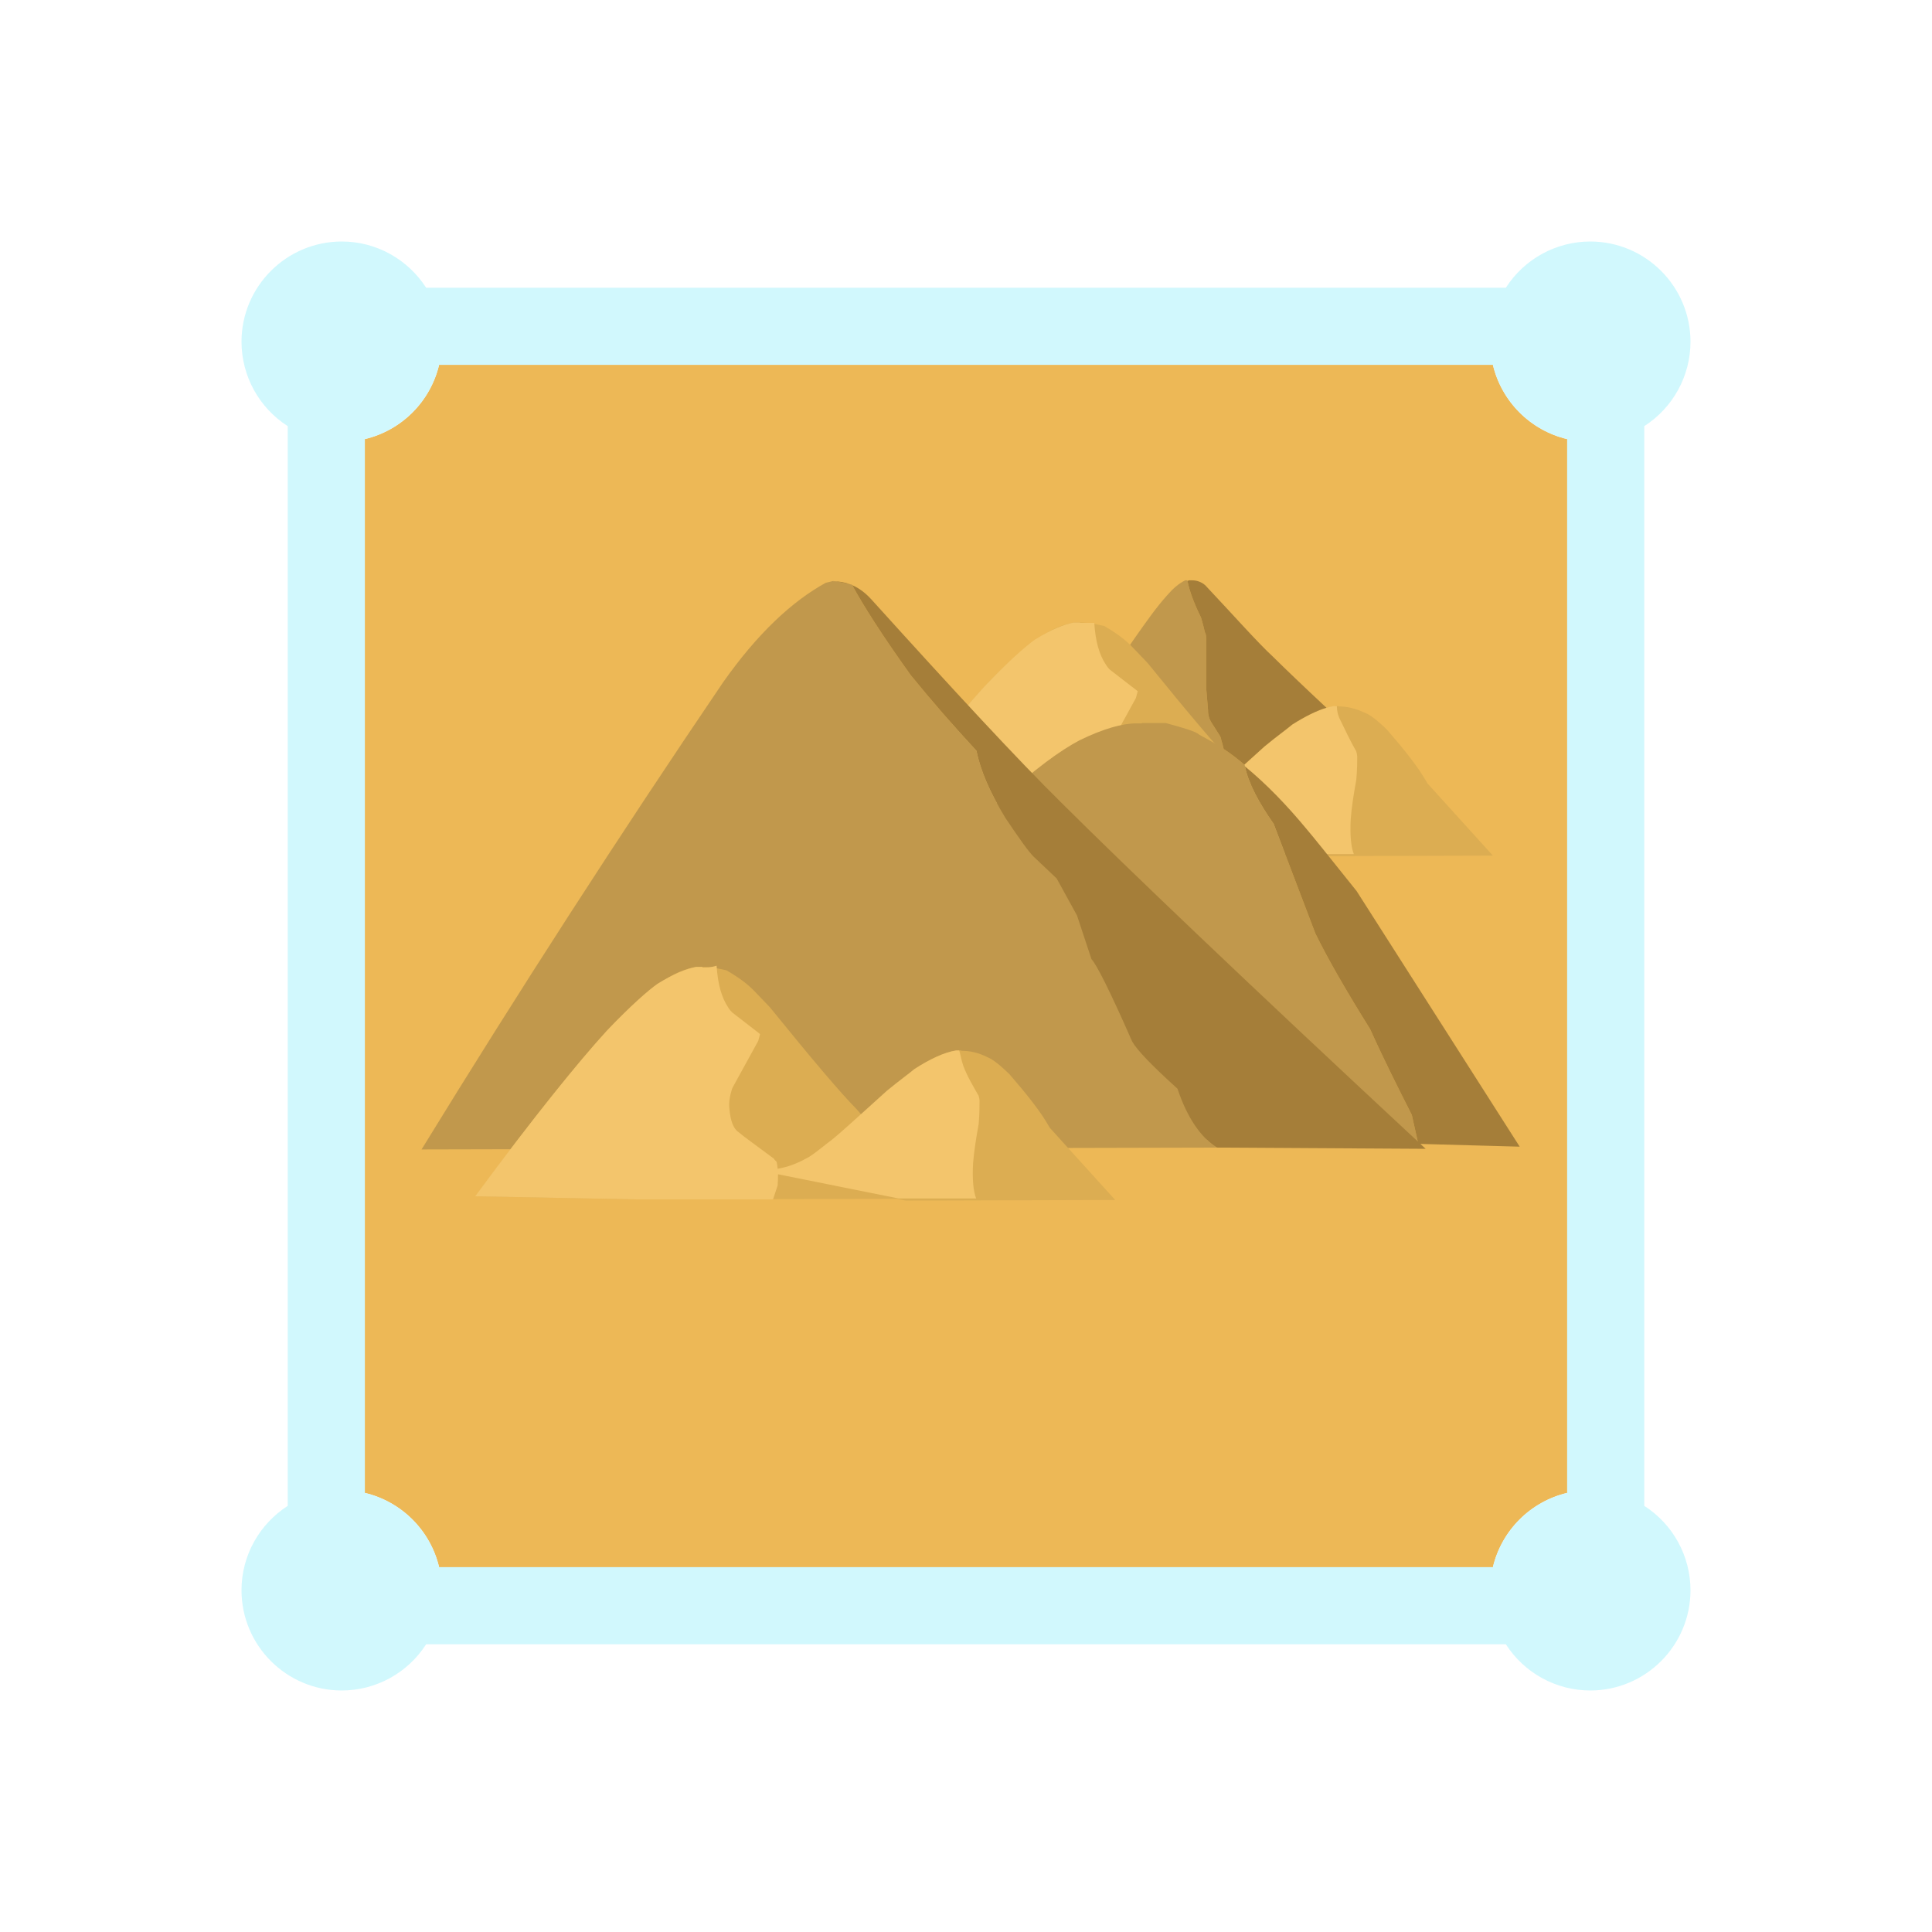
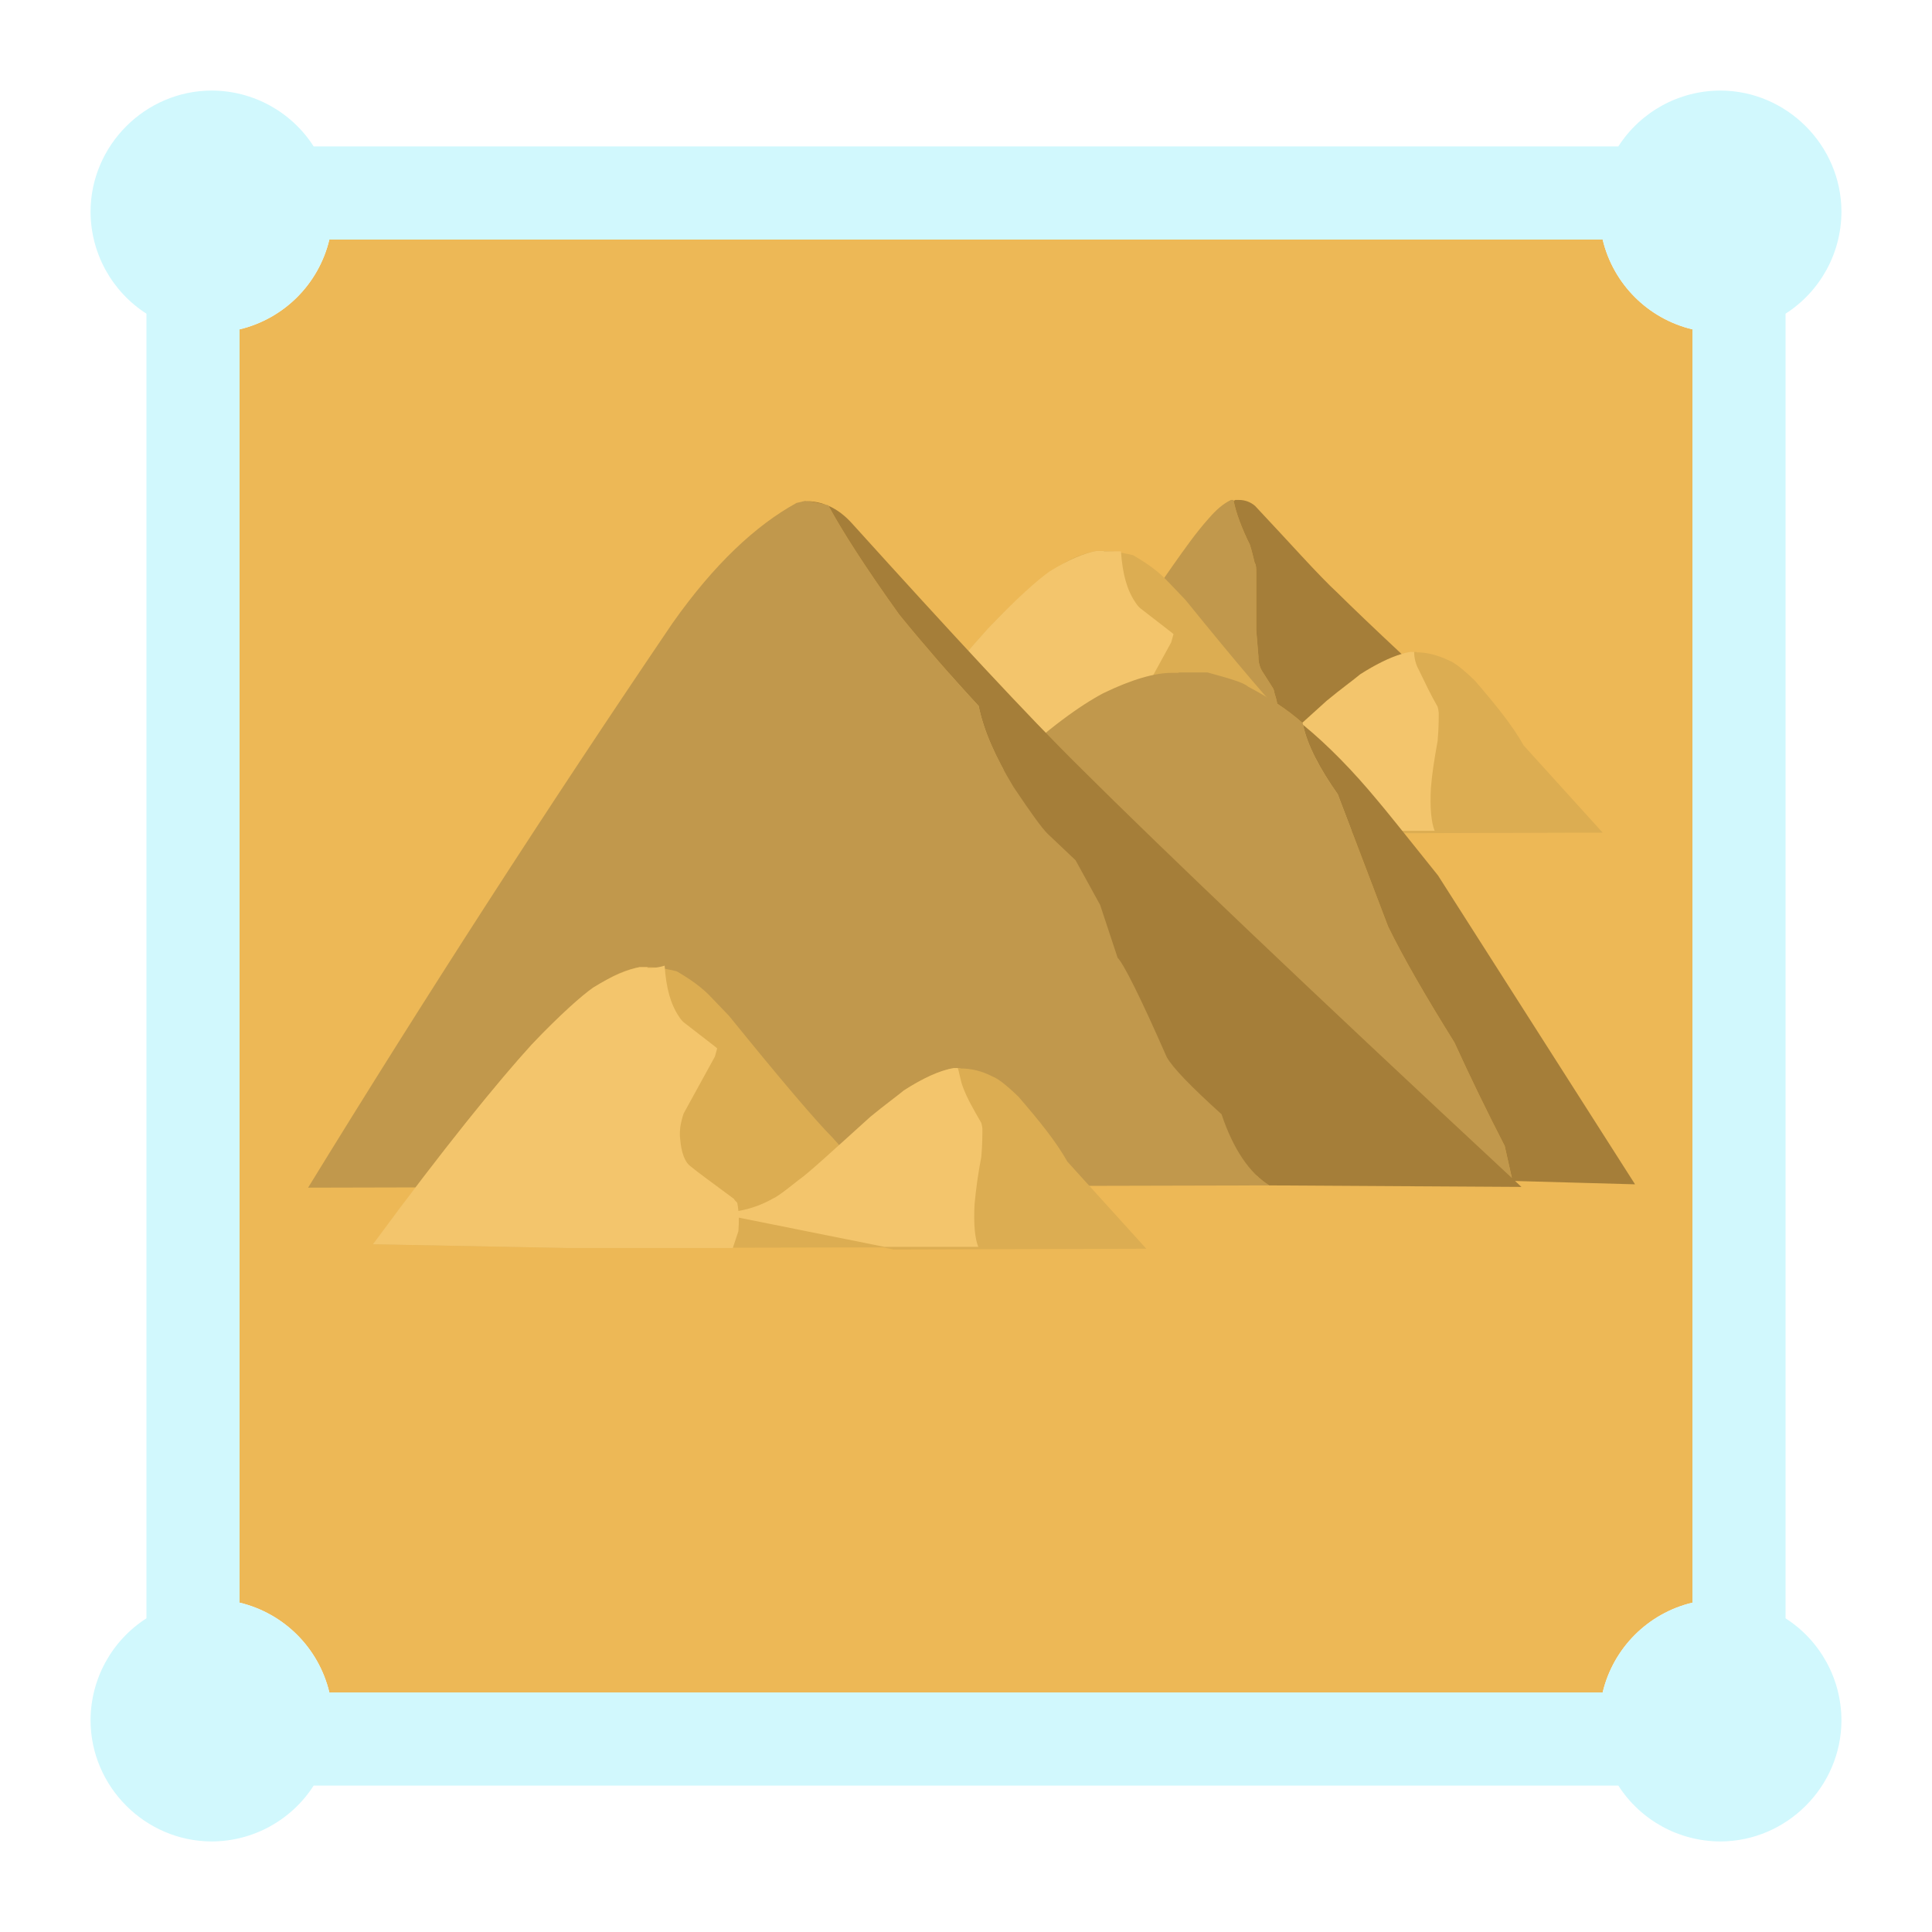
<svg xmlns="http://www.w3.org/2000/svg" xml:space="preserve" fill-rule="evenodd" stroke-linejoin="round" stroke-miterlimit="2" clip-rule="evenodd" viewBox="0 0 64 64">
  <g id="orange">
-     <path fill="#edb856" d="M49.454 12.085a3.32 3.32 0 0 0 2.461 2.461v34.908a3.32 3.32 0 0 0-2.461 2.461H14.546a3.32 3.32 0 0 0-2.461-2.461V14.546a3.32 3.32 0 0 0 2.461-2.461h34.908Z" />
-     <path fill="#c1984c" fill-rule="nonzero" d="M39.333 19.224h-.072c-.224.112-.408.276-.602.5-.348.388-.664.838-.981 1.287-.439.613-1.491 2.237-3.135 4.8h6.015v-.797c0-.112-.03-.275-.102-.5a.352.352 0 0 0-.061-.163l-.286-.45a.753.753 0 0 1-.092-.388l-.061-.725v-1.562c0-.113 0-.225-.041-.276-.031-.113-.061-.276-.133-.501-.225-.449-.388-.888-.449-1.225Z" />
-     <path fill="#dcad52" fill-rule="nonzero" d="M35.789 20.623h-.225a2.594 2.594 0 0 0-1.052.449c-.255.113-.796.562-1.583 1.338-.888.899-2.44 2.799-4.667 5.811l5.311.102 10.09-.02c-1.215-1.277-2.165-2.277-2.809-3.003-.449-.449-1.399-1.562-2.839-3.339l-.48-.501c-.255-.275-.572-.5-.96-.725-.255-.051-.48-.112-.796-.112h.01Z" />
-     <path fill="#dcad52" fill-rule="nonzero" d="M44.357 23.391h-.03c-.347 0-.827.173-1.43.561-.286.225-.603.45-.98.787-1.083.95-1.716 1.562-1.971 1.736-.317.276-.572.449-.766.5a2.588 2.588 0 0 1-1.818.337l5.157 1.052 6.935-.02-2.165-2.39c-.317-.562-.766-1.113-1.338-1.777-.348-.337-.572-.5-.705-.551-.347-.164-.633-.225-.889-.225v-.01Z" />
-     <path fill="#f3c56c" fill-rule="nonzero" d="M44.296 23.391h-.122c-.378.061-.858.286-1.369.612-.194.164-.511.388-.919.726-1.052.949-1.716 1.562-1.971 1.736-.347.275-.572.449-.695.5-.602.337-1.205.449-1.879.337l4.933.991h2.574c-.092-.225-.133-.623-.102-1.175.03-.388.091-.776.183-1.287.031-.337.031-.612.031-.776a.916.916 0 0 0-.031-.163c-.194-.337-.347-.664-.51-1.001a1.02 1.02 0 0 1-.133-.5h.01Z" />
-     <path fill="#f3c56c" fill-rule="nonzero" d="M35.789 20.623h-.225c-.316.061-.735.225-1.276.562-.317.224-.889.725-1.685 1.562-.92 1.011-2.38 2.799-4.351 5.474l5.311.102h4.554l.154-.459c.03-.388 0-.613-.031-.725-.031-.051-.061-.113-.092-.113-.602-.449-.991-.725-1.185-.888-.163-.112-.255-.388-.286-.725-.03-.225 0-.45.092-.725l.858-1.563.062-.225-.062-.051-.858-.663s-.061-.052-.132-.164c-.225-.337-.348-.776-.388-1.389h-.48" />
-     <path fill="#c1984c" fill-rule="nonzero" d="M37.831 23.963h-.194c-.449 0-1.082.173-1.879.561-.633.337-1.491.95-2.635 2.012-.766.562-3.043 3.299-6.822 8.273l11.05 2.869 9.641.256-.224-1.001c-.45-.889-.93-1.839-1.379-2.839-.797-1.277-1.409-2.339-1.818-3.177-.613-1.613-1.062-2.788-1.379-3.625-.51-.725-.858-1.389-.96-1.951-.51-.449-.99-.725-1.501-1.001-.122-.112-.511-.224-1.113-.388h-.797l.01.011Z" />
-     <path fill="#c1984c" fill-rule="nonzero" d="m27.609 19.244-.256.062c-1.113.612-2.257 1.674-3.401 3.298a403.891 403.891 0 0 0-9.988 15.473l26.349-.062c-.541-.337-.99-1.001-1.307-1.95-.858-.776-1.338-1.277-1.501-1.563-.736-1.675-1.185-2.563-1.348-2.727l-.48-1.45-.674-1.225-.766-.726c-.164-.163-.45-.561-.93-1.276-.51-.838-.827-1.563-.96-2.227a52.274 52.274 0 0 1-2.175-2.502c-.96-1.338-1.593-2.338-1.951-3.002-.286-.051-.48-.113-.633-.113l.021-.01Z" />
-     <path fill="#dcad52" d="m29.722 39.714-8.66.017-5.311-.102c2.227-3.013 3.779-4.912 4.668-5.811.786-.776 1.327-1.226 1.583-1.338a2.575 2.575 0 0 1 1.052-.449h.224c.312.001.564.061.787.112.388.225.704.449.96.725l.48.501c1.44 1.777 2.389 2.89 2.839 3.339l.191.214c.25-.225.539-.484.871-.776.378-.337.694-.561.98-.786.603-.388 1.083-.562 1.43-.562h.031v.011c.286 0 .572.061.888.224.133.051.358.215.705.552.572.664 1.021 1.215 1.338 1.777l2.165 2.389-6.934.021-.287-.058Z" />
-     <path fill="#f3c56c" d="M25.772 38.899c.002.105-.001.227-.012.372l-.153.46h-4.555l-5.311-.102c1.971-2.676 3.432-4.463 4.351-5.474.797-.838 1.368-1.338 1.685-1.563.541-.337.96-.5 1.277-.561h.224l-.02.02c.163 0 .286 0 .48-.061.041.613.163 1.052.388 1.389a.733.733 0 0 0 .133.163l.858.664.061.051-.061.225-.858 1.562c-.092.276-.123.501-.092.725.03.337.122.613.286.725.194.164.582.44 1.184.889.031.061.062.061.092.112.012.063.024.135.032.221.323-.054.636-.168.949-.343.122-.051.347-.225.694-.501.256-.173.919-.786 1.971-1.736.409-.337.725-.562.919-.725.511-.327.991-.551 1.369-.613h.112c.041.113.072.337.133.501.123.337.317.664.511 1.001 0 0 .03.112.03.163 0 .163 0 .439-.03.776-.092.511-.153.899-.184 1.287-.031.551.01.95.102 1.174h-2.574l-3.991-.801Z" />
+     <path fill="#edb856" d="M53.09 7.936a4.017 4.017 0 0 0 2.974 2.974v42.18a4.017 4.017 0 0 0-2.974 2.974H10.91a4.017 4.017 0 0 0-2.974-2.974V10.91a4.017 4.017 0 0 0 2.974-2.974h42.18Z" />
+     <path fill="#c1984c" fill-rule="nonzero" d="M40.861 16.562h-.087c-.271.136-.493.334-.728.605-.42.468-.802 1.012-1.185 1.555-.531.74-1.802 2.703-3.788 5.8h7.268v-.963c0-.136-.036-.333-.123-.605a.431.431 0 0 0-.074-.197l-.346-.543a.915.915 0 0 1-.111-.469l-.073-.876v-1.888c0-.136 0-.271-.05-.333-.037-.137-.074-.334-.161-.605-.272-.543-.469-1.073-.542-1.481Z" />
+     <path fill="#dcad52" fill-rule="nonzero" d="M36.578 18.253h-.271a3.138 3.138 0 0 0-1.272.542c-.308.137-.961.679-1.912 1.617-1.073 1.086-2.949 3.382-5.64 7.022l6.418.123 12.192-.024c-1.468-1.543-2.616-2.752-3.394-3.629-.543-.542-1.691-1.887-3.431-4.034l-.58-.606c-.308-.332-.691-.604-1.16-.876-.308-.061-.58-.135-.962-.135h.012Z" />
+     <path fill="#dcad52" fill-rule="nonzero" d="M46.931 21.597h-.036c-.419 0-.999.21-1.728.678-.345.272-.728.544-1.184.951-1.309 1.148-2.073 1.888-2.382 2.098-.383.333-.691.543-.925.604a3.123 3.123 0 0 1-2.197.407l6.231 1.272 8.38-.025-2.616-2.888c-.383-.679-.925-1.344-1.617-2.147-.42-.407-.691-.604-.851-.666-.42-.198-.765-.271-1.075-.271v-.013Z" />
+     <path fill="#f3c56c" fill-rule="nonzero" d="M46.858 21.597h-.148c-.456.074-1.036.346-1.654.74-.234.198-.617.469-1.11.877-1.272 1.147-2.074 1.888-2.382 2.098-.419.332-.691.542-.84.604-.727.407-1.456.543-2.27.407l5.96 1.198h3.111c-.111-.272-.161-.753-.124-1.42.037-.469.11-.938.222-1.555.037-.407.037-.74.037-.938a1.2 1.2 0 0 0-.037-.197c-.235-.407-.42-.802-.617-1.209a1.235 1.235 0 0 1-.16-.605h.012Z" />
+     <path fill="#f3c56c" fill-rule="nonzero" d="M36.578 18.253h-.271c-.382.074-.889.272-1.542.679-.383.271-1.075.876-2.036 1.887-1.112 1.222-2.876 3.382-5.258 6.615l6.418.123h5.502l.186-.555c.037-.468 0-.74-.037-.876-.037-.061-.074-.136-.111-.136-.728-.543-1.198-.876-1.432-1.073-.197-.136-.308-.469-.346-.876-.036-.272 0-.544.112-.876l1.036-1.889.075-.272-.075-.061-1.036-.802s-.074-.062-.16-.198c-.272-.407-.42-.937-.469-1.678h-.58" />
+     <path fill="#c1984c" fill-rule="nonzero" d="M39.046 22.289h-.235c-.542 0-1.307.209-2.27.678-.765.407-1.802 1.147-3.184 2.431-.926.679-3.677 3.986-8.243 9.996l13.352 3.467 11.649.309-.27-1.209a80.942 80.942 0 0 1-1.667-3.431c-.963-1.543-1.702-2.826-2.196-3.839-.741-1.949-1.284-3.368-1.667-4.38-.616-.876-1.036-1.678-1.16-2.357-.616-.543-1.196-.876-1.813-1.21-.148-.135-.618-.27-1.345-.469h-.963l.012.014Z" />
+     <path fill="#c1984c" fill-rule="nonzero" d="m26.694 16.587-.309.074c-1.345.74-2.727 2.023-4.11 3.986a489.07 489.07 0 0 0-12.069 18.696l31.839-.075c-.654-.407-1.196-1.209-1.579-2.356-1.037-.938-1.617-1.543-1.814-1.889-.889-2.024-1.432-3.097-1.629-3.295l-.58-1.752-.814-1.48-.926-.877c-.198-.197-.544-.678-1.124-1.542-.616-1.013-.999-1.889-1.16-2.691a63.968 63.968 0 0 1-2.628-3.023c-1.16-1.617-1.925-2.826-2.357-3.628-.346-.061-.58-.136-.765-.136l.025-.012Z" />
+     <path fill="#dcad52" d="m29.247 41.321-10.464.021-6.417-.124c2.691-3.64 4.566-5.935 5.64-7.021.95-.938 1.604-1.482 1.913-1.617a3.122 3.122 0 0 1 1.271-.543h.271c.377.002.681.074.951.136.469.272.851.542 1.16.876l.58.605c1.74 2.147 2.887 3.492 3.43 4.035l.231.258c.302-.271.651-.584 1.053-.937.456-.407.838-.678 1.184-.95.728-.469 1.308-.679 1.728-.679h.037v.013c.346 0 .691.074 1.073.271.161.062.433.26.852.667.691.802 1.234 1.468 1.617 2.147l2.616 2.887-8.379.025-.347-.07Z" />
+     <path fill="#f3c56c" d="M24.475 40.336c.002.127-.002.275-.015.45l-.185.556h-5.504l-6.417-.124c2.381-3.233 4.147-5.392 5.257-6.614.963-1.013 1.653-1.617 2.036-1.889.654-.407 1.16-.604 1.543-.678h.271l-.024.025c.197 0 .345 0 .58-.074.049.741.197 1.271.469 1.678a.87.87 0 0 0 .16.197l1.037.803.074.061-.074.272-1.037 1.888c-.111.333-.148.605-.111.876.036.407.148.74.346.876.234.198.703.531 1.43 1.074.038.074.075.074.112.135.014.076.029.163.038.267a3.522 3.522 0 0 0 1.147-.414c.147-.062.419-.272.839-.606.309-.209 1.11-.949 2.381-2.097.494-.408.876-.679 1.111-.876.617-.395 1.197-.666 1.654-.741h.135c.05.136.087.407.161.605.148.408.383.803.617 1.21 0 0 .037.135.037.197 0 .197 0 .53-.037.937a15.692 15.692 0 0 0-.222 1.556c-.037.665.012 1.148.123 1.418h-3.11l-4.822-.968Z" />
  </g>
  <g id="brown">
-     <path fill="#a57e39" d="M27.598 19.255c.202 0 .389.034.563.101-.247-.048-.422-.099-.563-.101Zm0 0-.01-.001.021-.01-.011.011Zm19.455 18.639.174.162-6.914-.041c-.541-.337-.99-1.001-1.307-1.95-.858-.776-1.338-1.277-1.501-1.563-.736-1.675-1.185-2.563-1.348-2.727l-.48-1.45-.674-1.225-.766-.726c-.164-.163-.45-.561-.93-1.276-.51-.838-.827-1.563-.96-2.227a52.274 52.274 0 0 1-2.175-2.502c-.952-1.326-1.582-2.321-1.941-2.985.238.104.452.269.644.483 2.716 3.003 4.82 5.28 6.291 6.73 2.203 2.193 6.139 5.951 11.799 11.215l-.197-.879c-.45-.889-.93-1.839-1.379-2.839-.797-1.277-1.409-2.339-1.818-3.177-.613-1.613-1.062-2.788-1.379-3.625-.496-.705-.838-1.352-.951-1.904.702.576 1.38 1.278 2.034 2.067.194.225.735.899 1.665 2.063l5.402 8.467-3.289-.091ZM40.535 24.81a2.927 2.927 0 0 0-.079-.296.352.352 0 0 0-.061-.163l-.286-.45a.753.753 0 0 1-.092-.388l-.061-.725v-1.562c0-.113 0-.225-.041-.276-.031-.113-.061-.276-.133-.501-.219-.439-.38-.868-.445-1.202l.047-.023h.092a.66.66 0 0 1 .449.163c.991 1.052 1.726 1.89 2.267 2.39.408.403.993.963 1.748 1.668-.333.099-.724.296-1.135.558-.194.164-.511.388-.919.726l-.666.602a6.244 6.244 0 0 0-.685-.521Z" />
+     <path fill="#a57e39" d="M26.681 16.6c.244 0 .47.041.68.122-.298-.058-.51-.12-.68-.122Zm0 0-.012-.001.025-.012-.013.013Zm23.508 22.522.21.196-8.354-.05c-.654-.407-1.196-1.209-1.579-2.356-1.037-.938-1.617-1.543-1.814-1.889-.889-2.024-1.432-3.097-1.629-3.295l-.58-1.752-.814-1.48-.926-.877c-.198-.197-.544-.678-1.124-1.542-.616-1.013-.999-1.889-1.16-2.691a63.968 63.968 0 0 1-2.628-3.023c-1.15-1.603-1.911-2.805-2.345-3.607.287.125.546.325.778.583 3.282 3.629 5.824 6.38 7.602 8.132 2.662 2.65 7.418 7.191 14.257 13.552l-.238-1.062a80.942 80.942 0 0 1-1.667-3.431c-.963-1.543-1.702-2.826-2.196-3.839-.741-1.949-1.284-3.368-1.667-4.38-.599-.852-1.012-1.633-1.149-2.3.848.696 1.668 1.544 2.458 2.497.234.272.888 1.086 2.012 2.493l6.527 10.231-3.974-.11Zm-7.876-15.81a3.432 3.432 0 0 0-.095-.358.431.431 0 0 0-.074-.197l-.346-.543a.915.915 0 0 1-.111-.469l-.073-.876v-1.888c0-.136 0-.271-.05-.333-.037-.137-.074-.334-.161-.605-.264-.531-.459-1.049-.537-1.453l.056-.028h.111a.8.8 0 0 1 .543.197c1.197 1.271 2.086 2.284 2.739 2.888.493.487 1.2 1.164 2.112 2.016-.402.119-.874.357-1.371.674-.234.198-.617.469-1.11.877l-.805.728a7.557 7.557 0 0 0-.828-.63Z" />
  </g>
  <g id="blue">
-     <path fill="#d1f8fd" d="M9.532 14.117A3.326 3.326 0 0 1 8 11.319 3.325 3.325 0 0 1 11.319 8c1.175 0 2.206.613 2.798 1.532h35.766A3.326 3.326 0 0 1 52.681 8 3.325 3.325 0 0 1 56 11.319a3.326 3.326 0 0 1-1.532 2.798v35.766A3.326 3.326 0 0 1 56 52.681 3.325 3.325 0 0 1 52.681 56a3.326 3.326 0 0 1-2.798-1.532H14.117A3.326 3.326 0 0 1 11.319 56 3.325 3.325 0 0 1 8 52.681c0-1.175.613-2.206 1.532-2.798V14.117Zm39.922-2.032H14.546a3.32 3.32 0 0 1-2.461 2.461v34.908a3.32 3.32 0 0 1 2.461 2.461h34.908a3.32 3.32 0 0 1 2.461-2.461V14.546a3.32 3.32 0 0 1-2.461-2.461Z" />
+     <path fill="#d1f8fd" d="M4.851 10.391A4.021 4.021 0 0 1 3 7.01C3.004 4.812 4.812 3.004 7.01 3a4.02 4.02 0 0 1 3.381 1.851h43.218A4.021 4.021 0 0 1 56.99 3c2.198.004 4.006 1.812 4.01 4.01a4.021 4.021 0 0 1-1.851 3.381v43.218A4.021 4.021 0 0 1 61 56.99c-.004 2.198-1.812 4.006-4.01 4.01a4.021 4.021 0 0 1-3.381-1.851H10.391A4.021 4.021 0 0 1 7.01 61c-2.198-.004-4.006-1.812-4.01-4.01a4.02 4.02 0 0 1 1.851-3.381V10.391ZM53.09 7.936H10.91a4.017 4.017 0 0 1-2.974 2.974v42.18a4.017 4.017 0 0 1 2.974 2.974h42.18a4.017 4.017 0 0 1 2.974-2.974V10.91a4.017 4.017 0 0 1-2.974-2.974Z" />
  </g>
</svg>
